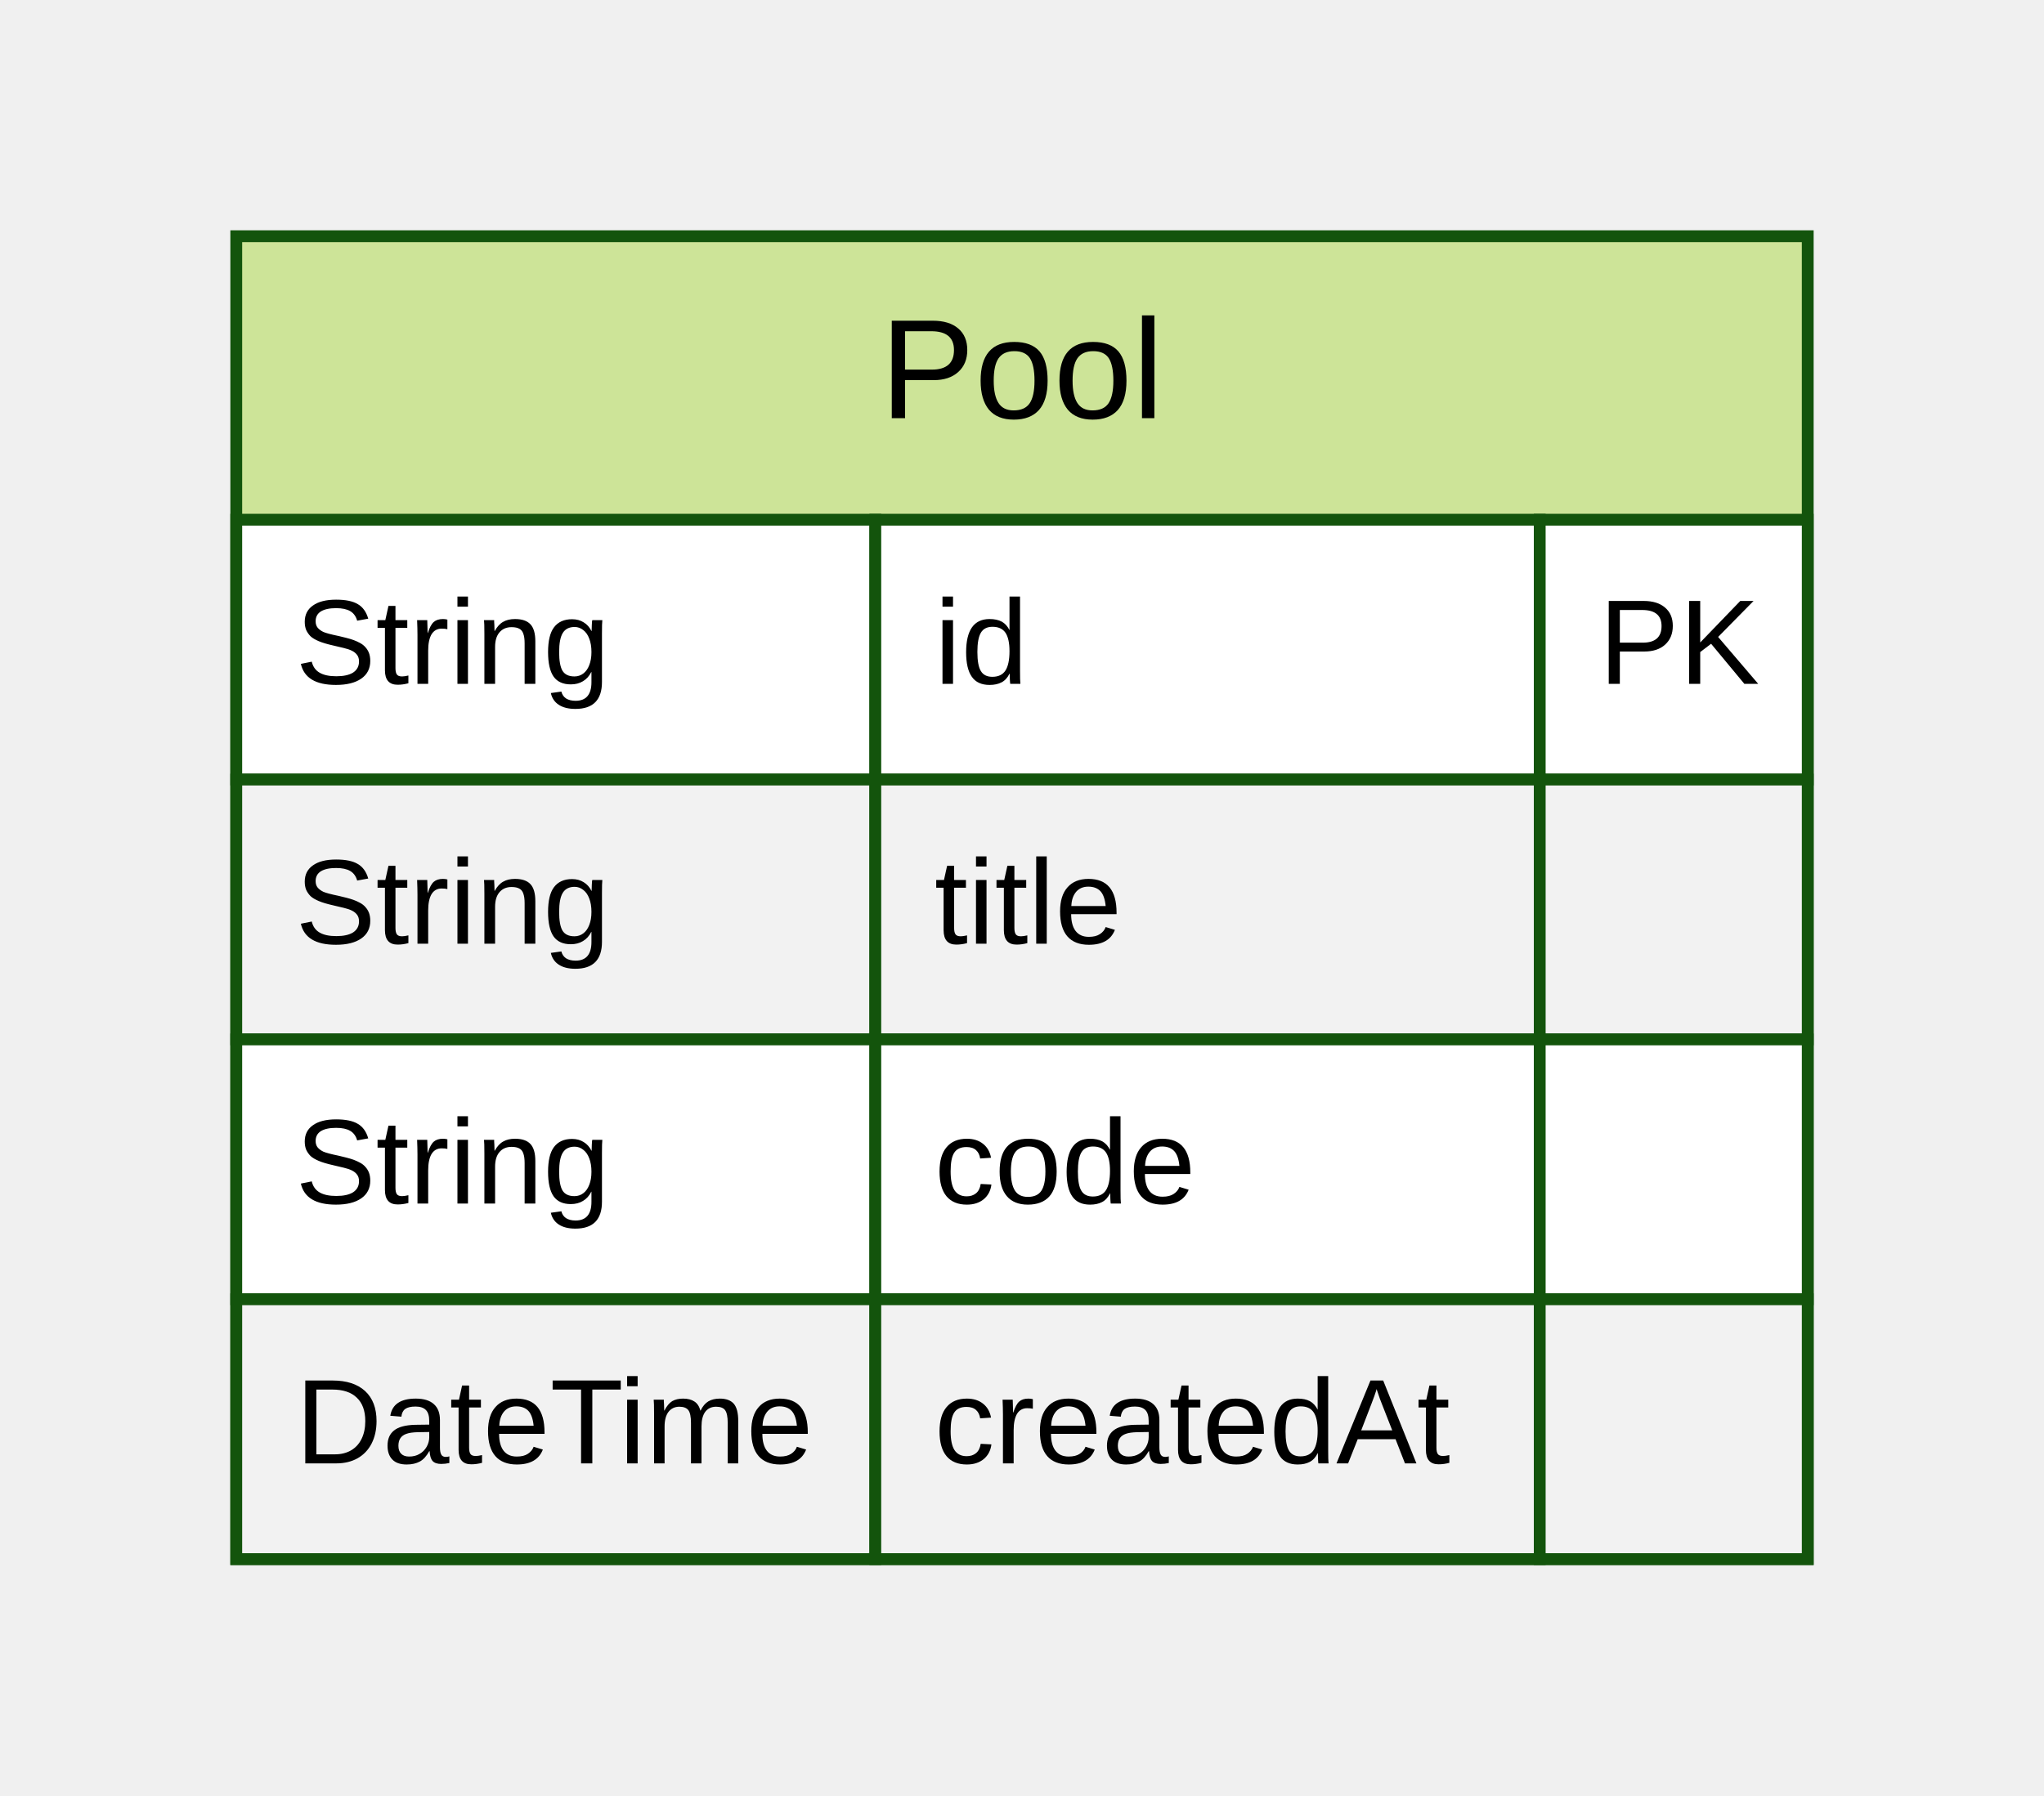
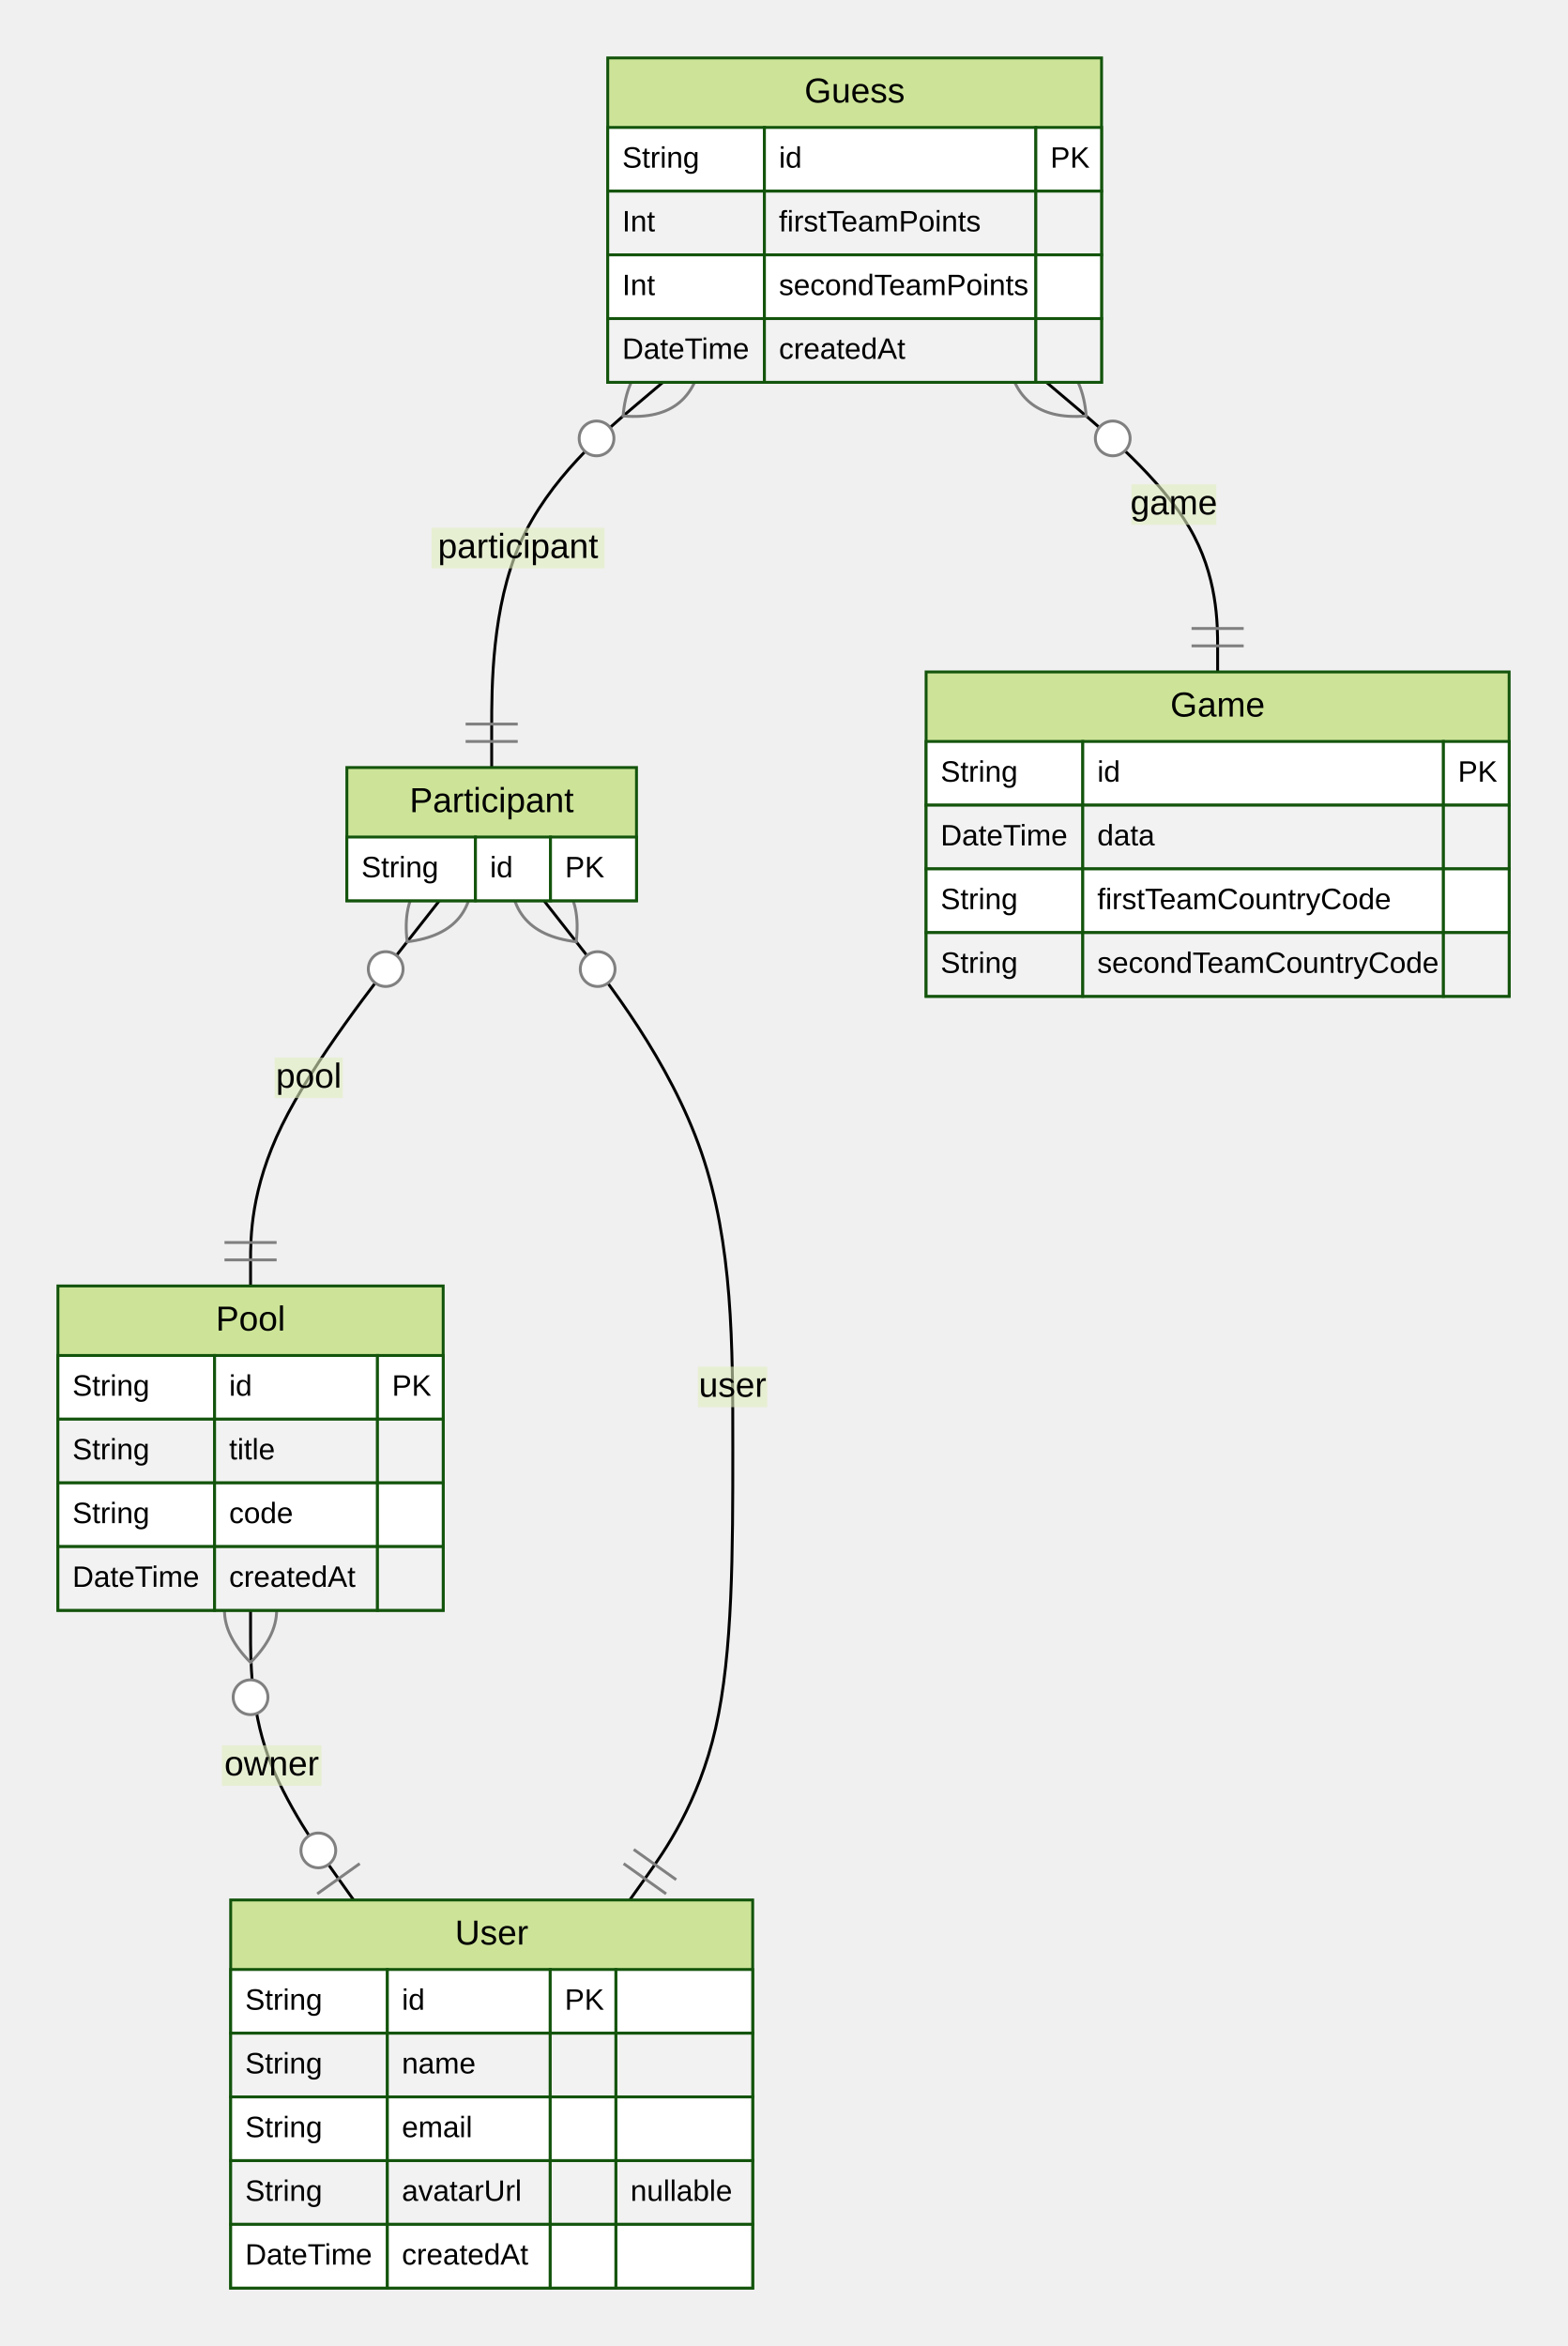
- <svg xmlns="http://www.w3.org/2000/svg" aria-labelledby="chart-title-mermaid-0 chart-desc-mermaid-0" role="img" viewBox="0 0 173.026 152" style="max-width: 173.026px; background-color: white;" width="100%" id="mermaid-0">
+ <svg xmlns="http://www.w3.org/2000/svg" aria-labelledby="chart-title-mermaid-0 chart-desc-mermaid-0" role="img" viewBox="0 0 541.082 810" style="max-width: 541.082px; background-color: white;" width="100%" id="mermaid-0">
  <style>#mermaid-0 {font-family:"trebuchet ms",verdana,arial,sans-serif;font-size:16px;fill:#000000;}#mermaid-0 .error-icon{fill:#552222;}#mermaid-0 .error-text{fill:#552222;stroke:#552222;}#mermaid-0 .edge-thickness-normal{stroke-width:2px;}#mermaid-0 .edge-thickness-thick{stroke-width:3.5px;}#mermaid-0 .edge-pattern-solid{stroke-dasharray:0;}#mermaid-0 .edge-pattern-dashed{stroke-dasharray:3;}#mermaid-0 .edge-pattern-dotted{stroke-dasharray:2;}#mermaid-0 .marker{fill:#000000;stroke:#000000;}#mermaid-0 .marker.cross{stroke:#000000;}#mermaid-0 svg{font-family:"trebuchet ms",verdana,arial,sans-serif;font-size:16px;}#mermaid-0 .entityBox{fill:#cde498;stroke:#13540c;}#mermaid-0 .attributeBoxOdd{fill:#ffffff;stroke:#13540c;}#mermaid-0 .attributeBoxEven{fill:#f2f2f2;stroke:#13540c;}#mermaid-0 .relationshipLabelBox{fill:hsl(78.158, 58.462%, 84.51%);opacity:0.7;background-color:hsl(78.158, 58.462%, 84.51%);}#mermaid-0 .relationshipLabelBox rect{opacity:0.5;}#mermaid-0 .relationshipLine{stroke:#000000;}#mermaid-0 :root{--mermaid-font-family:"trebuchet ms",verdana,arial,sans-serif;}</style>
  <g />
  <defs>
    <marker orient="auto" markerHeight="18" markerWidth="18" refY="9" refX="0" id="ONLY_ONE_START">
      <path d="M9,0 L9,18 M15,0 L15,18" fill="none" stroke="gray" />
    </marker>
  </defs>
  <defs>
    <marker orient="auto" markerHeight="18" markerWidth="18" refY="9" refX="18" id="ONLY_ONE_END">
      <path d="M3,0 L3,18 M9,0 L9,18" fill="none" stroke="gray" />
    </marker>
  </defs>
  <defs>
    <marker orient="auto" markerHeight="18" markerWidth="30" refY="9" refX="0" id="ZERO_OR_ONE_START">
      <circle r="6" cy="9" cx="21" fill="white" stroke="gray" />
      <path d="M9,0 L9,18" fill="none" stroke="gray" />
    </marker>
  </defs>
  <defs>
    <marker orient="auto" markerHeight="18" markerWidth="30" refY="9" refX="30" id="ZERO_OR_ONE_END">
      <circle r="6" cy="9" cx="9" fill="white" stroke="gray" />
      <path d="M21,0 L21,18" fill="none" stroke="gray" />
    </marker>
  </defs>
  <defs>
    <marker orient="auto" markerHeight="36" markerWidth="45" refY="18" refX="18" id="ONE_OR_MORE_START">
      <path d="M0,18 Q 18,0 36,18 Q 18,36 0,18 M42,9 L42,27" fill="none" stroke="gray" />
    </marker>
  </defs>
  <defs>
    <marker orient="auto" markerHeight="36" markerWidth="45" refY="18" refX="27" id="ONE_OR_MORE_END">
      <path d="M3,9 L3,27 M9,18 Q27,0 45,18 Q27,36 9,18" fill="none" stroke="gray" />
    </marker>
  </defs>
  <defs>
    <marker orient="auto" markerHeight="36" markerWidth="57" refY="18" refX="18" id="ZERO_OR_MORE_START">
      <circle r="6" cy="18" cx="48" fill="white" stroke="gray" />
      <path d="M0,18 Q18,0 36,18 Q18,36 0,18" fill="none" stroke="gray" />
    </marker>
  </defs>
  <defs>
    <marker orient="auto" markerHeight="36" markerWidth="57" refY="18" refX="39" id="ZERO_OR_MORE_END">
      <circle r="6" cy="18" cx="9" fill="white" stroke="gray" />
      <path d="M21,18 Q39,0 57,18 Q39,36 21,18" fill="none" stroke="gray" />
    </marker>
  </defs>
-   <g transform="translate(20,20 )" id="Pool">
+   <path marker-start="url(#ZERO_OR_MORE_START)" marker-end="url(#ZERO_OR_ONE_END)" fill="none" stroke="gray" d="M86.513,556L86.513,564.333C86.513,572.667,86.513,589.333,92.443,606C98.373,622.667,110.233,639.333,116.163,647.667L122.093,656" class="er relationshipLine" />
+   <path marker-start="url(#ZERO_OR_MORE_START)" marker-end="url(#ONLY_ONE_END)" fill="none" stroke="gray" d="M187.835,311L198.7,324.833C209.565,338.667,231.296,366.333,242.161,397.833C253.026,429.333,253.026,464.667,253.026,500C253.026,535.333,253.026,570.667,247.096,596.667C241.167,622.667,229.307,639.333,223.377,647.667L217.447,656" class="er relationshipLine" />
+   <path marker-start="url(#ZERO_OR_MORE_START)" marker-end="url(#ONLY_ONE_END)" fill="none" stroke="gray" d="M151.705,311L140.839,324.833C129.974,338.667,108.244,366.333,97.378,388.5C86.513,410.667,86.513,427.333,86.513,435.667L86.513,444" class="er relationshipLine" />
+   <path marker-start="url(#ZERO_OR_MORE_START)" marker-end="url(#ONLY_ONE_END)" fill="none" stroke="gray" d="M361.309,132L371.162,140.333C381.015,148.667,400.72,165.333,410.573,182C420.426,198.667,420.426,215.333,420.426,223.667L420.426,232" class="er relationshipLine" />
+   <path marker-start="url(#ZERO_OR_MORE_START)" marker-end="url(#ONLY_ONE_END)" fill="none" stroke="gray" d="M228.887,132L219.034,140.333C209.181,148.667,189.476,165.333,179.623,187.5C169.77,209.667,169.77,237.333,169.77,251.167L169.77,265" class="er relationshipLine" />
+   <g transform="translate(20,444 )" id="Pool">
    <rect height="112" width="133.026" y="0" x="0" stroke="gray" fill-opacity="100%" fill="honeydew" class="er entityBox" />
    <text transform="translate(66.51321,12)" style="font-family: &quot;trebuchet ms&quot;, verdana, arial, sans-serif;; font-size: 12px" text-anchor="middle" dominant-baseline="middle" y="0" x="0" id="entity-Pool" class="er entityLabel">Pool</text>
    <rect height="22" width="54.096" y="24" x="0" stroke="gray" fill-opacity="100%" fill="honeydew" class="er attributeBoxOdd" />
    <text transform="translate(5,35)" style="font-family: &quot;trebuchet ms&quot;, verdana, arial, sans-serif;; font-size: 10.2px" text-anchor="left" dominant-baseline="middle" y="0" x="0" id="entity-Pool-attr-1-type" class="er entityLabel">String</text>
    <rect height="22" width="56.243" y="24" x="54.096" stroke="gray" fill-opacity="100%" fill="honeydew" class="er attributeBoxOdd" />
    <text transform="translate(59.09555,35)" style="font-family: &quot;trebuchet ms&quot;, verdana, arial, sans-serif;; font-size: 10.2px" text-anchor="left" dominant-baseline="middle" y="0" x="0" id="entity-Pool-attr-1-name" class="er entityLabel">id</text>
    <rect height="22" width="22.688" y="24" x="110.339" stroke="gray" fill-opacity="100%" fill="honeydew" class="er attributeBoxOdd" />
    <text transform="translate(115.3387,35)" style="font-family: &quot;trebuchet ms&quot;, verdana, arial, sans-serif;; font-size: 10.2px" text-anchor="left" dominant-baseline="middle" y="0" x="0" id="entity-Pool-attr-1-key" class="er entityLabel">PK</text>
    <rect height="22" width="54.096" y="46" x="0" stroke="gray" fill-opacity="100%" fill="honeydew" class="er attributeBoxEven" />
    <text transform="translate(5,57)" style="font-family: &quot;trebuchet ms&quot;, verdana, arial, sans-serif;; font-size: 10.2px" text-anchor="left" dominant-baseline="middle" y="0" x="0" id="entity-Pool-attr-2-type" class="er entityLabel">String</text>
    <rect height="22" width="56.243" y="46" x="54.096" stroke="gray" fill-opacity="100%" fill="honeydew" class="er attributeBoxEven" />
    <text transform="translate(59.09555,57)" style="font-family: &quot;trebuchet ms&quot;, verdana, arial, sans-serif;; font-size: 10.2px" text-anchor="left" dominant-baseline="middle" y="0" x="0" id="entity-Pool-attr-2-name" class="er entityLabel">title</text>
    <rect height="22" width="22.688" y="46" x="110.339" stroke="gray" fill-opacity="100%" fill="honeydew" class="er attributeBoxEven" />
    <text transform="translate(115.3387,57)" style="font-family: &quot;trebuchet ms&quot;, verdana, arial, sans-serif;; font-size: 10.2px" text-anchor="left" dominant-baseline="middle" y="0" x="0" id="entity-Pool-attr-2-key" class="er entityLabel" />
    <rect height="22" width="54.096" y="68" x="0" stroke="gray" fill-opacity="100%" fill="honeydew" class="er attributeBoxOdd" />
    <text transform="translate(5,79)" style="font-family: &quot;trebuchet ms&quot;, verdana, arial, sans-serif;; font-size: 10.2px" text-anchor="left" dominant-baseline="middle" y="0" x="0" id="entity-Pool-attr-3-type" class="er entityLabel">String</text>
    <rect height="22" width="56.243" y="68" x="54.096" stroke="gray" fill-opacity="100%" fill="honeydew" class="er attributeBoxOdd" />
    <text transform="translate(59.09555,79)" style="font-family: &quot;trebuchet ms&quot;, verdana, arial, sans-serif;; font-size: 10.2px" text-anchor="left" dominant-baseline="middle" y="0" x="0" id="entity-Pool-attr-3-name" class="er entityLabel">code</text>
    <rect height="22" width="22.688" y="68" x="110.339" stroke="gray" fill-opacity="100%" fill="honeydew" class="er attributeBoxOdd" />
    <text transform="translate(115.3387,79)" style="font-family: &quot;trebuchet ms&quot;, verdana, arial, sans-serif;; font-size: 10.2px" text-anchor="left" dominant-baseline="middle" y="0" x="0" id="entity-Pool-attr-3-key" class="er entityLabel" />
    <rect height="22" width="54.096" y="90" x="0" stroke="gray" fill-opacity="100%" fill="honeydew" class="er attributeBoxEven" />
    <text transform="translate(5,101)" style="font-family: &quot;trebuchet ms&quot;, verdana, arial, sans-serif;; font-size: 10.2px" text-anchor="left" dominant-baseline="middle" y="0" x="0" id="entity-Pool-attr-4-type" class="er entityLabel">DateTime</text>
    <rect height="22" width="56.243" y="90" x="54.096" stroke="gray" fill-opacity="100%" fill="honeydew" class="er attributeBoxEven" />
    <text transform="translate(59.09555,101)" style="font-family: &quot;trebuchet ms&quot;, verdana, arial, sans-serif;; font-size: 10.2px" text-anchor="left" dominant-baseline="middle" y="0" x="0" id="entity-Pool-attr-4-name" class="er entityLabel">createdAt</text>
    <rect height="22" width="22.688" y="90" x="110.339" stroke="gray" fill-opacity="100%" fill="honeydew" class="er attributeBoxEven" />
    <text transform="translate(115.3387,101)" style="font-family: &quot;trebuchet ms&quot;, verdana, arial, sans-serif;; font-size: 10.2px" text-anchor="left" dominant-baseline="middle" y="0" x="0" id="entity-Pool-attr-4-key" class="er entityLabel" />
  </g>
+   <g transform="translate(119.7698,265 )" id="Participant">
+     <rect height="46" width="100" y="0" x="0" stroke="gray" fill-opacity="100%" fill="honeydew" class="er entityBox" />
+     <text transform="translate(50,12)" style="font-family: &quot;trebuchet ms&quot;, verdana, arial, sans-serif;; font-size: 12px" text-anchor="middle" dominant-baseline="middle" y="0" x="0" id="entity-Participant" class="er entityLabel">Participant</text>
+     <rect height="22" width="44.399" y="24" x="0" stroke="gray" fill-opacity="100%" fill="honeydew" class="er attributeBoxOdd" />
+     <text transform="translate(5,35)" style="font-family: &quot;trebuchet ms&quot;, verdana, arial, sans-serif;; font-size: 10.2px" text-anchor="left" dominant-baseline="middle" y="0" x="0" id="entity-Participant-attr-1-type" class="er entityLabel">String</text>
+     <rect height="22" width="25.911" y="24" x="44.399" stroke="gray" fill-opacity="100%" fill="honeydew" class="er attributeBoxOdd" />
+     <text transform="translate(49.39862,35)" style="font-family: &quot;trebuchet ms&quot;, verdana, arial, sans-serif;; font-size: 10.2px" text-anchor="left" dominant-baseline="middle" y="0" x="0" id="entity-Participant-attr-1-name" class="er entityLabel">id</text>
+     <rect height="22" width="29.69" y="24" x="70.31" stroke="gray" fill-opacity="100%" fill="honeydew" class="er attributeBoxOdd" />
+     <text transform="translate(75.30976,35)" style="font-family: &quot;trebuchet ms&quot;, verdana, arial, sans-serif;; font-size: 10.2px" text-anchor="left" dominant-baseline="middle" y="0" x="0" id="entity-Participant-attr-1-key" class="er entityLabel">PK</text>
+   </g>
+   <g transform="translate(79.65034,656 )" id="User">
+     <rect height="134" width="180.239" y="0" x="0" stroke="gray" fill-opacity="100%" fill="honeydew" class="er entityBox" />
+     <text transform="translate(90.11948,12)" style="font-family: &quot;trebuchet ms&quot;, verdana, arial, sans-serif;; font-size: 12px" text-anchor="middle" dominant-baseline="middle" y="0" x="0" id="entity-User" class="er entityLabel">User</text>
+     <rect height="22" width="54.096" y="24" x="0" stroke="gray" fill-opacity="100%" fill="honeydew" class="er attributeBoxOdd" />
+     <text transform="translate(5,35)" style="font-family: &quot;trebuchet ms&quot;, verdana, arial, sans-serif;; font-size: 10.2px" text-anchor="left" dominant-baseline="middle" y="0" x="0" id="entity-User-attr-1-type" class="er entityLabel">String</text>
+     <rect height="22" width="56.243" y="24" x="54.096" stroke="gray" fill-opacity="100%" fill="honeydew" class="er attributeBoxOdd" />
+     <text transform="translate(59.09555,35)" style="font-family: &quot;trebuchet ms&quot;, verdana, arial, sans-serif;; font-size: 10.2px" text-anchor="left" dominant-baseline="middle" y="0" x="0" id="entity-User-attr-1-name" class="er entityLabel">id</text>
+     <rect height="22" width="22.688" y="24" x="110.339" stroke="gray" fill-opacity="100%" fill="honeydew" class="er attributeBoxOdd" />
+     <text transform="translate(115.3387,35)" style="font-family: &quot;trebuchet ms&quot;, verdana, arial, sans-serif;; font-size: 10.2px" text-anchor="left" dominant-baseline="middle" y="0" x="0" id="entity-User-attr-1-key" class="er entityLabel">PK</text>
+     <rect height="22" width="47.213" y="24" x="133.026" stroke="gray" fill-opacity="100%" fill="honeydew" class="er attributeBoxOdd" />
+     <text transform="translate(138.0264,35)" style="font-family: &quot;trebuchet ms&quot;, verdana, arial, sans-serif;; font-size: 10.2px" text-anchor="left" dominant-baseline="middle" y="0" x="0" id="entity-User-attr-1-comment" class="er entityLabel" />
+     <rect height="22" width="54.096" y="46" x="0" stroke="gray" fill-opacity="100%" fill="honeydew" class="er attributeBoxEven" />
+     <text transform="translate(5,57)" style="font-family: &quot;trebuchet ms&quot;, verdana, arial, sans-serif;; font-size: 10.2px" text-anchor="left" dominant-baseline="middle" y="0" x="0" id="entity-User-attr-2-type" class="er entityLabel">String</text>
+     <rect height="22" width="56.243" y="46" x="54.096" stroke="gray" fill-opacity="100%" fill="honeydew" class="er attributeBoxEven" />
+     <text transform="translate(59.09555,57)" style="font-family: &quot;trebuchet ms&quot;, verdana, arial, sans-serif;; font-size: 10.2px" text-anchor="left" dominant-baseline="middle" y="0" x="0" id="entity-User-attr-2-name" class="er entityLabel">name</text>
+     <rect height="22" width="22.688" y="46" x="110.339" stroke="gray" fill-opacity="100%" fill="honeydew" class="er attributeBoxEven" />
+     <text transform="translate(115.3387,57)" style="font-family: &quot;trebuchet ms&quot;, verdana, arial, sans-serif;; font-size: 10.2px" text-anchor="left" dominant-baseline="middle" y="0" x="0" id="entity-User-attr-2-key" class="er entityLabel" />
+     <rect height="22" width="47.213" y="46" x="133.026" stroke="gray" fill-opacity="100%" fill="honeydew" class="er attributeBoxEven" />
+     <text transform="translate(138.0264,57)" style="font-family: &quot;trebuchet ms&quot;, verdana, arial, sans-serif;; font-size: 10.2px" text-anchor="left" dominant-baseline="middle" y="0" x="0" id="entity-User-attr-2-comment" class="er entityLabel" />
+     <rect height="22" width="54.096" y="68" x="0" stroke="gray" fill-opacity="100%" fill="honeydew" class="er attributeBoxOdd" />
+     <text transform="translate(5,79)" style="font-family: &quot;trebuchet ms&quot;, verdana, arial, sans-serif;; font-size: 10.2px" text-anchor="left" dominant-baseline="middle" y="0" x="0" id="entity-User-attr-3-type" class="er entityLabel">String</text>
+     <rect height="22" width="56.243" y="68" x="54.096" stroke="gray" fill-opacity="100%" fill="honeydew" class="er attributeBoxOdd" />
+     <text transform="translate(59.09555,79)" style="font-family: &quot;trebuchet ms&quot;, verdana, arial, sans-serif;; font-size: 10.2px" text-anchor="left" dominant-baseline="middle" y="0" x="0" id="entity-User-attr-3-name" class="er entityLabel">email</text>
+     <rect height="22" width="22.688" y="68" x="110.339" stroke="gray" fill-opacity="100%" fill="honeydew" class="er attributeBoxOdd" />
+     <text transform="translate(115.3387,79)" style="font-family: &quot;trebuchet ms&quot;, verdana, arial, sans-serif;; font-size: 10.2px" text-anchor="left" dominant-baseline="middle" y="0" x="0" id="entity-User-attr-3-key" class="er entityLabel" />
+     <rect height="22" width="47.213" y="68" x="133.026" stroke="gray" fill-opacity="100%" fill="honeydew" class="er attributeBoxOdd" />
+     <text transform="translate(138.0264,79)" style="font-family: &quot;trebuchet ms&quot;, verdana, arial, sans-serif;; font-size: 10.2px" text-anchor="left" dominant-baseline="middle" y="0" x="0" id="entity-User-attr-3-comment" class="er entityLabel" />
+     <rect height="22" width="54.096" y="90" x="0" stroke="gray" fill-opacity="100%" fill="honeydew" class="er attributeBoxEven" />
+     <text transform="translate(5,101)" style="font-family: &quot;trebuchet ms&quot;, verdana, arial, sans-serif;; font-size: 10.2px" text-anchor="left" dominant-baseline="middle" y="0" x="0" id="entity-User-attr-4-type" class="er entityLabel">String</text>
+     <rect height="22" width="56.243" y="90" x="54.096" stroke="gray" fill-opacity="100%" fill="honeydew" class="er attributeBoxEven" />
+     <text transform="translate(59.09555,101)" style="font-family: &quot;trebuchet ms&quot;, verdana, arial, sans-serif;; font-size: 10.2px" text-anchor="left" dominant-baseline="middle" y="0" x="0" id="entity-User-attr-4-name" class="er entityLabel">avatarUrl</text>
+     <rect height="22" width="22.688" y="90" x="110.339" stroke="gray" fill-opacity="100%" fill="honeydew" class="er attributeBoxEven" />
+     <text transform="translate(115.3387,101)" style="font-family: &quot;trebuchet ms&quot;, verdana, arial, sans-serif;; font-size: 10.2px" text-anchor="left" dominant-baseline="middle" y="0" x="0" id="entity-User-attr-4-key" class="er entityLabel" />
+     <rect height="22" width="47.213" y="90" x="133.026" stroke="gray" fill-opacity="100%" fill="honeydew" class="er attributeBoxEven" />
+     <text transform="translate(138.0264,101)" style="font-family: &quot;trebuchet ms&quot;, verdana, arial, sans-serif;; font-size: 10.2px" text-anchor="left" dominant-baseline="middle" y="0" x="0" id="entity-User-attr-4-comment" class="er entityLabel">nullable</text>
+     <rect height="22" width="54.096" y="112" x="0" stroke="gray" fill-opacity="100%" fill="honeydew" class="er attributeBoxOdd" />
+     <text transform="translate(5,123)" style="font-family: &quot;trebuchet ms&quot;, verdana, arial, sans-serif;; font-size: 10.2px" text-anchor="left" dominant-baseline="middle" y="0" x="0" id="entity-User-attr-5-type" class="er entityLabel">DateTime</text>
+     <rect height="22" width="56.243" y="112" x="54.096" stroke="gray" fill-opacity="100%" fill="honeydew" class="er attributeBoxOdd" />
+     <text transform="translate(59.09555,123)" style="font-family: &quot;trebuchet ms&quot;, verdana, arial, sans-serif;; font-size: 10.2px" text-anchor="left" dominant-baseline="middle" y="0" x="0" id="entity-User-attr-5-name" class="er entityLabel">createdAt</text>
+     <rect height="22" width="22.688" y="112" x="110.339" stroke="gray" fill-opacity="100%" fill="honeydew" class="er attributeBoxOdd" />
+     <text transform="translate(115.3387,123)" style="font-family: &quot;trebuchet ms&quot;, verdana, arial, sans-serif;; font-size: 10.2px" text-anchor="left" dominant-baseline="middle" y="0" x="0" id="entity-User-attr-5-key" class="er entityLabel" />
+     <rect height="22" width="47.213" y="112" x="133.026" stroke="gray" fill-opacity="100%" fill="honeydew" class="er attributeBoxOdd" />
+     <text transform="translate(138.0264,123)" style="font-family: &quot;trebuchet ms&quot;, verdana, arial, sans-serif;; font-size: 10.2px" text-anchor="left" dominant-baseline="middle" y="0" x="0" id="entity-User-attr-5-comment" class="er entityLabel" />
+   </g>
+   <g transform="translate(319.7698,232 )" id="Game">
+     <rect height="112" width="201.312" y="0" x="0" stroke="gray" fill-opacity="100%" fill="honeydew" class="er entityBox" />
+     <text transform="translate(100.6562,12)" style="font-family: &quot;trebuchet ms&quot;, verdana, arial, sans-serif;; font-size: 12px" text-anchor="middle" dominant-baseline="middle" y="0" x="0" id="entity-Game" class="er entityLabel">Game</text>
+     <rect height="22" width="54.096" y="24" x="0" stroke="gray" fill-opacity="100%" fill="honeydew" class="er attributeBoxOdd" />
+     <text transform="translate(5,35)" style="font-family: &quot;trebuchet ms&quot;, verdana, arial, sans-serif;; font-size: 10.2px" text-anchor="left" dominant-baseline="middle" y="0" x="0" id="entity-Game-attr-1-type" class="er entityLabel">String</text>
+     <rect height="22" width="124.529" y="24" x="54.096" stroke="gray" fill-opacity="100%" fill="honeydew" class="er attributeBoxOdd" />
+     <text transform="translate(59.09555,35)" style="font-family: &quot;trebuchet ms&quot;, verdana, arial, sans-serif;; font-size: 10.2px" text-anchor="left" dominant-baseline="middle" y="0" x="0" id="entity-Game-attr-1-name" class="er entityLabel">id</text>
+     <rect height="22" width="22.688" y="24" x="178.625" stroke="gray" fill-opacity="100%" fill="honeydew" class="er attributeBoxOdd" />
+     <text transform="translate(183.6248,35)" style="font-family: &quot;trebuchet ms&quot;, verdana, arial, sans-serif;; font-size: 10.2px" text-anchor="left" dominant-baseline="middle" y="0" x="0" id="entity-Game-attr-1-key" class="er entityLabel">PK</text>
+     <rect height="22" width="54.096" y="46" x="0" stroke="gray" fill-opacity="100%" fill="honeydew" class="er attributeBoxEven" />
+     <text transform="translate(5,57)" style="font-family: &quot;trebuchet ms&quot;, verdana, arial, sans-serif;; font-size: 10.2px" text-anchor="left" dominant-baseline="middle" y="0" x="0" id="entity-Game-attr-2-type" class="er entityLabel">DateTime</text>
+     <rect height="22" width="124.529" y="46" x="54.096" stroke="gray" fill-opacity="100%" fill="honeydew" class="er attributeBoxEven" />
+     <text transform="translate(59.09555,57)" style="font-family: &quot;trebuchet ms&quot;, verdana, arial, sans-serif;; font-size: 10.2px" text-anchor="left" dominant-baseline="middle" y="0" x="0" id="entity-Game-attr-2-name" class="er entityLabel">data</text>
+     <rect height="22" width="22.688" y="46" x="178.625" stroke="gray" fill-opacity="100%" fill="honeydew" class="er attributeBoxEven" />
+     <text transform="translate(183.6248,57)" style="font-family: &quot;trebuchet ms&quot;, verdana, arial, sans-serif;; font-size: 10.2px" text-anchor="left" dominant-baseline="middle" y="0" x="0" id="entity-Game-attr-2-key" class="er entityLabel" />
+     <rect height="22" width="54.096" y="68" x="0" stroke="gray" fill-opacity="100%" fill="honeydew" class="er attributeBoxOdd" />
+     <text transform="translate(5,79)" style="font-family: &quot;trebuchet ms&quot;, verdana, arial, sans-serif;; font-size: 10.2px" text-anchor="left" dominant-baseline="middle" y="0" x="0" id="entity-Game-attr-3-type" class="er entityLabel">String</text>
+     <rect height="22" width="124.529" y="68" x="54.096" stroke="gray" fill-opacity="100%" fill="honeydew" class="er attributeBoxOdd" />
+     <text transform="translate(59.09555,79)" style="font-family: &quot;trebuchet ms&quot;, verdana, arial, sans-serif;; font-size: 10.2px" text-anchor="left" dominant-baseline="middle" y="0" x="0" id="entity-Game-attr-3-name" class="er entityLabel">firstTeamCountryCode</text>
+     <rect height="22" width="22.688" y="68" x="178.625" stroke="gray" fill-opacity="100%" fill="honeydew" class="er attributeBoxOdd" />
+     <text transform="translate(183.6248,79)" style="font-family: &quot;trebuchet ms&quot;, verdana, arial, sans-serif;; font-size: 10.2px" text-anchor="left" dominant-baseline="middle" y="0" x="0" id="entity-Game-attr-3-key" class="er entityLabel" />
+     <rect height="22" width="54.096" y="90" x="0" stroke="gray" fill-opacity="100%" fill="honeydew" class="er attributeBoxEven" />
+     <text transform="translate(5,101)" style="font-family: &quot;trebuchet ms&quot;, verdana, arial, sans-serif;; font-size: 10.2px" text-anchor="left" dominant-baseline="middle" y="0" x="0" id="entity-Game-attr-4-type" class="er entityLabel">String</text>
+     <rect height="22" width="124.529" y="90" x="54.096" stroke="gray" fill-opacity="100%" fill="honeydew" class="er attributeBoxEven" />
+     <text transform="translate(59.09555,101)" style="font-family: &quot;trebuchet ms&quot;, verdana, arial, sans-serif;; font-size: 10.2px" text-anchor="left" dominant-baseline="middle" y="0" x="0" id="entity-Game-attr-4-name" class="er entityLabel">secondTeamCountryCode</text>
+     <rect height="22" width="22.688" y="90" x="178.625" stroke="gray" fill-opacity="100%" fill="honeydew" class="er attributeBoxEven" />
+     <text transform="translate(183.6248,101)" style="font-family: &quot;trebuchet ms&quot;, verdana, arial, sans-serif;; font-size: 10.2px" text-anchor="left" dominant-baseline="middle" y="0" x="0" id="entity-Game-attr-4-key" class="er entityLabel" />
+   </g>
+   <g transform="translate(209.8457,20 )" id="Guess">
+     <rect height="112" width="170.504" y="0" x="0" stroke="gray" fill-opacity="100%" fill="honeydew" class="er entityBox" />
+     <text transform="translate(85.2522,12)" style="font-family: &quot;trebuchet ms&quot;, verdana, arial, sans-serif;; font-size: 12px" text-anchor="middle" dominant-baseline="middle" y="0" x="0" id="entity-Guess" class="er entityLabel">Guess</text>
+     <rect height="22" width="54.096" y="24" x="0" stroke="gray" fill-opacity="100%" fill="honeydew" class="er attributeBoxOdd" />
+     <text transform="translate(5,35)" style="font-family: &quot;trebuchet ms&quot;, verdana, arial, sans-serif;; font-size: 10.2px" text-anchor="left" dominant-baseline="middle" y="0" x="0" id="entity-Guess-attr-1-type" class="er entityLabel">String</text>
+     <rect height="22" width="93.721" y="24" x="54.096" stroke="gray" fill-opacity="100%" fill="honeydew" class="er attributeBoxOdd" />
+     <text transform="translate(59.09555,35)" style="font-family: &quot;trebuchet ms&quot;, verdana, arial, sans-serif;; font-size: 10.2px" text-anchor="left" dominant-baseline="middle" y="0" x="0" id="entity-Guess-attr-1-name" class="er entityLabel">id</text>
+     <rect height="22" width="22.688" y="24" x="147.817" stroke="gray" fill-opacity="100%" fill="honeydew" class="er attributeBoxOdd" />
+     <text transform="translate(152.8167,35)" style="font-family: &quot;trebuchet ms&quot;, verdana, arial, sans-serif;; font-size: 10.2px" text-anchor="left" dominant-baseline="middle" y="0" x="0" id="entity-Guess-attr-1-key" class="er entityLabel">PK</text>
+     <rect height="22" width="54.096" y="46" x="0" stroke="gray" fill-opacity="100%" fill="honeydew" class="er attributeBoxEven" />
+     <text transform="translate(5,57)" style="font-family: &quot;trebuchet ms&quot;, verdana, arial, sans-serif;; font-size: 10.2px" text-anchor="left" dominant-baseline="middle" y="0" x="0" id="entity-Guess-attr-2-type" class="er entityLabel">Int</text>
+     <rect height="22" width="93.721" y="46" x="54.096" stroke="gray" fill-opacity="100%" fill="honeydew" class="er attributeBoxEven" />
+     <text transform="translate(59.09555,57)" style="font-family: &quot;trebuchet ms&quot;, verdana, arial, sans-serif;; font-size: 10.2px" text-anchor="left" dominant-baseline="middle" y="0" x="0" id="entity-Guess-attr-2-name" class="er entityLabel">firstTeamPoints</text>
+     <rect height="22" width="22.688" y="46" x="147.817" stroke="gray" fill-opacity="100%" fill="honeydew" class="er attributeBoxEven" />
+     <text transform="translate(152.8167,57)" style="font-family: &quot;trebuchet ms&quot;, verdana, arial, sans-serif;; font-size: 10.2px" text-anchor="left" dominant-baseline="middle" y="0" x="0" id="entity-Guess-attr-2-key" class="er entityLabel" />
+     <rect height="22" width="54.096" y="68" x="0" stroke="gray" fill-opacity="100%" fill="honeydew" class="er attributeBoxOdd" />
+     <text transform="translate(5,79)" style="font-family: &quot;trebuchet ms&quot;, verdana, arial, sans-serif;; font-size: 10.2px" text-anchor="left" dominant-baseline="middle" y="0" x="0" id="entity-Guess-attr-3-type" class="er entityLabel">Int</text>
+     <rect height="22" width="93.721" y="68" x="54.096" stroke="gray" fill-opacity="100%" fill="honeydew" class="er attributeBoxOdd" />
+     <text transform="translate(59.09555,79)" style="font-family: &quot;trebuchet ms&quot;, verdana, arial, sans-serif;; font-size: 10.2px" text-anchor="left" dominant-baseline="middle" y="0" x="0" id="entity-Guess-attr-3-name" class="er entityLabel">secondTeamPoints</text>
+     <rect height="22" width="22.688" y="68" x="147.817" stroke="gray" fill-opacity="100%" fill="honeydew" class="er attributeBoxOdd" />
+     <text transform="translate(152.8167,79)" style="font-family: &quot;trebuchet ms&quot;, verdana, arial, sans-serif;; font-size: 10.2px" text-anchor="left" dominant-baseline="middle" y="0" x="0" id="entity-Guess-attr-3-key" class="er entityLabel" />
+     <rect height="22" width="54.096" y="90" x="0" stroke="gray" fill-opacity="100%" fill="honeydew" class="er attributeBoxEven" />
+     <text transform="translate(5,101)" style="font-family: &quot;trebuchet ms&quot;, verdana, arial, sans-serif;; font-size: 10.2px" text-anchor="left" dominant-baseline="middle" y="0" x="0" id="entity-Guess-attr-4-type" class="er entityLabel">DateTime</text>
+     <rect height="22" width="93.721" y="90" x="54.096" stroke="gray" fill-opacity="100%" fill="honeydew" class="er attributeBoxEven" />
+     <text transform="translate(59.09555,101)" style="font-family: &quot;trebuchet ms&quot;, verdana, arial, sans-serif;; font-size: 10.2px" text-anchor="left" dominant-baseline="middle" y="0" x="0" id="entity-Guess-attr-4-name" class="er entityLabel">createdAt</text>
+     <rect height="22" width="22.688" y="90" x="147.817" stroke="gray" fill-opacity="100%" fill="honeydew" class="er attributeBoxEven" />
+     <text transform="translate(152.8167,101)" style="font-family: &quot;trebuchet ms&quot;, verdana, arial, sans-serif;; font-size: 10.2px" text-anchor="left" dominant-baseline="middle" y="0" x="0" id="entity-Guess-attr-4-key" class="er entityLabel" />
+   </g>
+   <rect fill-opacity="85%" fill="white" height="14" width="34.471" y="602.592" x="76.574" class="er relationshipLabelBox" />
+   <text style="font-family: &quot;trebuchet ms&quot;, verdana, arial, sans-serif;; font-size: 12px" dominant-baseline="middle" text-anchor="middle" y="609.592" x="93.81" id="rel1" class="er relationshipLabel">owner</text>
+   <rect fill-opacity="85%" fill="white" height="14" width="23.959" y="471.862" x="240.96" class="er relationshipLabelBox" />
+   <text style="font-family: &quot;trebuchet ms&quot;, verdana, arial, sans-serif;; font-size: 12px" dominant-baseline="middle" text-anchor="middle" y="478.862" x="252.94" id="rel2" class="er relationshipLabel">user</text>
+   <rect fill-opacity="85%" fill="white" height="14" width="23.564" y="365.133" x="94.824" class="er relationshipLabelBox" />
+   <text style="font-family: &quot;trebuchet ms&quot;, verdana, arial, sans-serif;; font-size: 12px" dominant-baseline="middle" text-anchor="middle" y="372.133" x="106.606" id="rel3" class="er relationshipLabel">pool</text>
+   <rect fill-opacity="85%" fill="white" height="14" width="29.289" y="167.222" x="390.665" class="er relationshipLabelBox" />
+   <text style="font-family: &quot;trebuchet ms&quot;, verdana, arial, sans-serif;; font-size: 12px" dominant-baseline="middle" text-anchor="middle" y="174.222" x="405.31" id="rel4" class="er relationshipLabel">game</text>
+   <rect fill-opacity="85%" fill="white" height="14" width="59.744" y="182.256" x="148.995" class="er relationshipLabelBox" />
+   <text style="font-family: &quot;trebuchet ms&quot;, verdana, arial, sans-serif;; font-size: 12px" dominant-baseline="middle" text-anchor="middle" y="189.256" x="178.867" id="rel5" class="er relationshipLabel">participant</text>
</svg>
